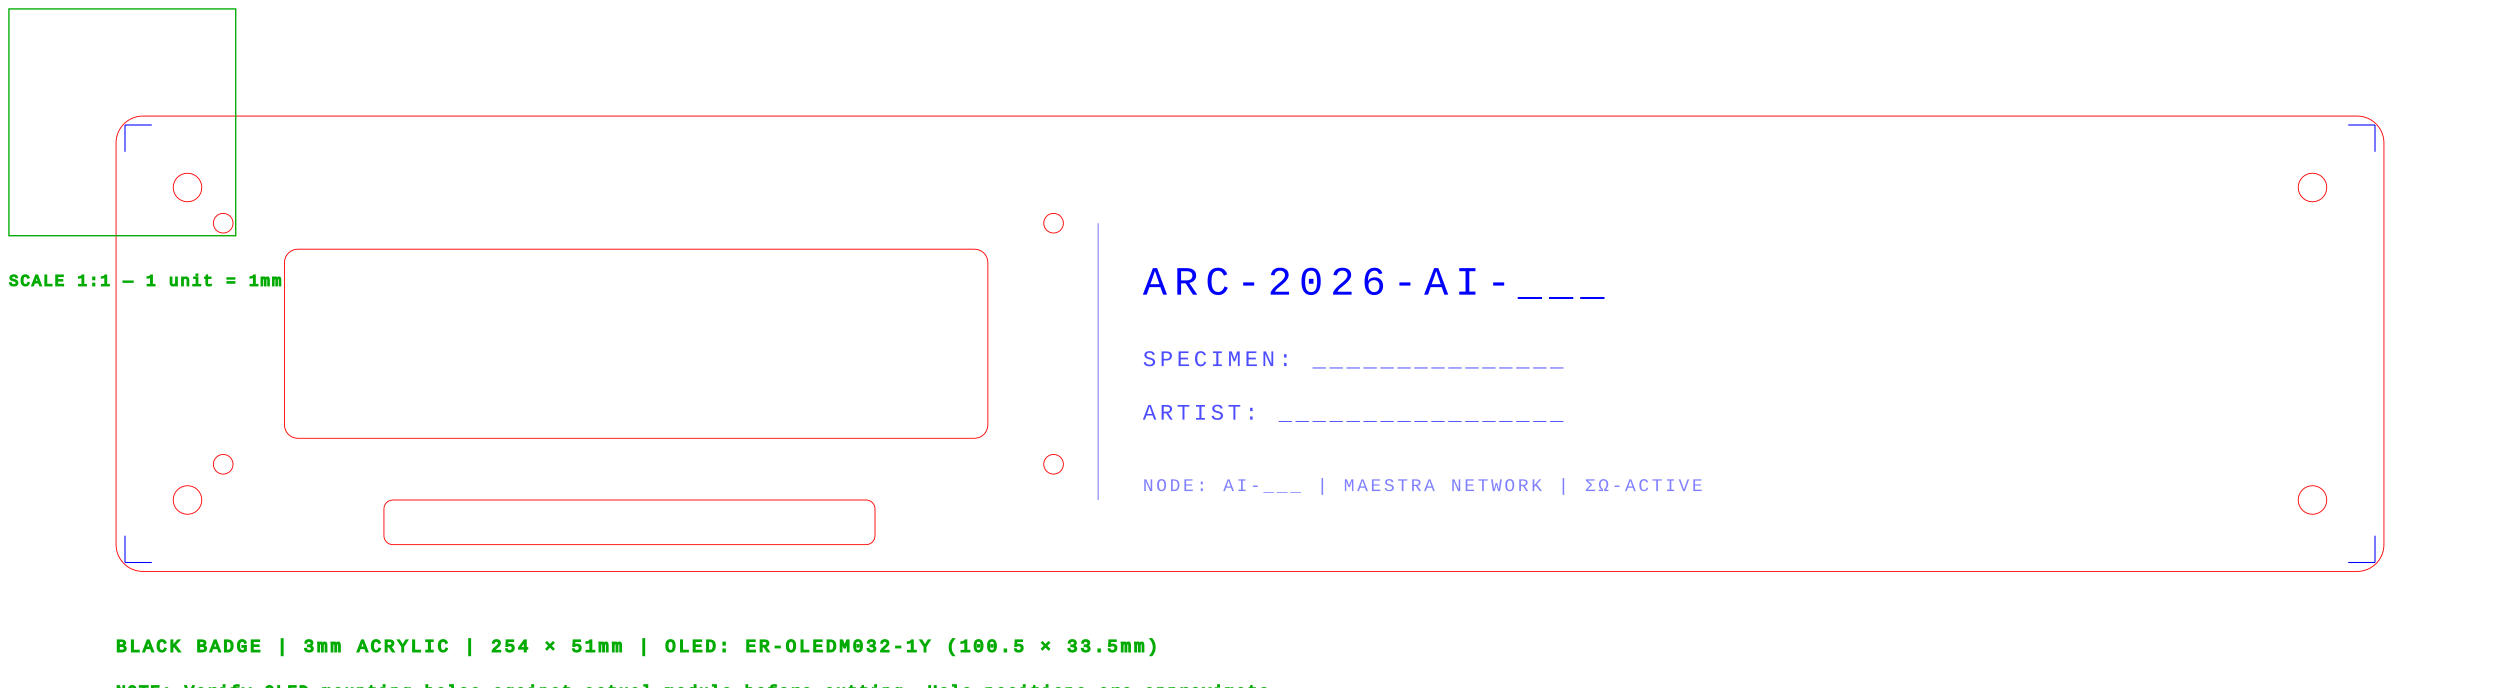
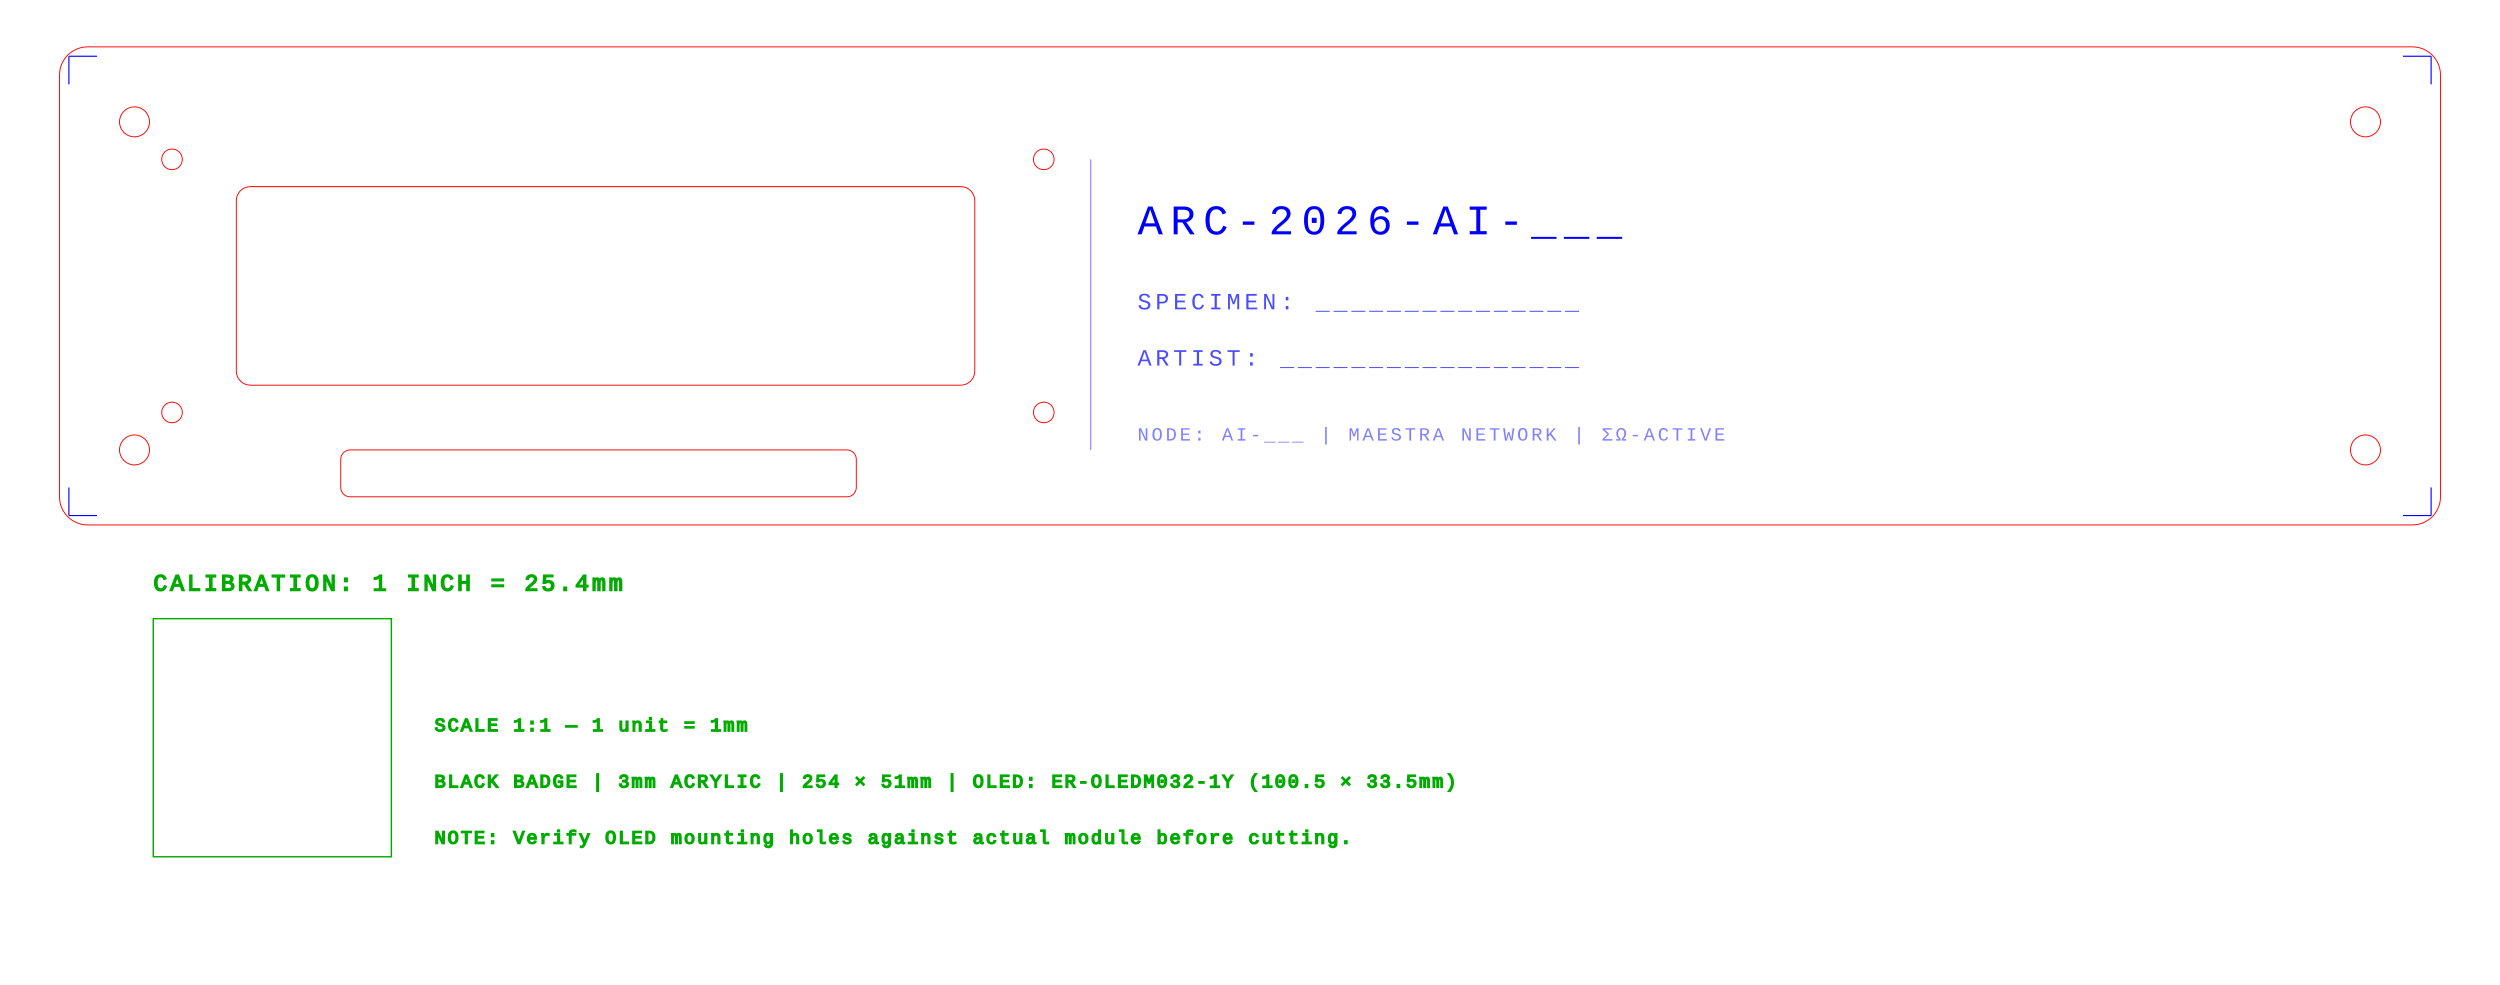
- <svg xmlns="http://www.w3.org/2000/svg" width="280mm" height="77mm" viewBox="-13 -13 280 77" style="background: transparent;">
+ <svg xmlns="http://www.w3.org/2000/svg" width="254mm" height="100mm" viewBox="0 -5 254 105" style="background: transparent;">
  <g id="CUT" fill="none" stroke="#FF0000" stroke-width="0.1">
    <rect x="0" y="0" width="254" height="51" rx="3" ry="3" />
    <rect x="18.86" y="14.91" width="78.78" height="21.18" rx="1.5" />
    <circle cx="12" cy="12" r="1.1" />
    <circle cx="105" cy="12" r="1.1" />
    <circle cx="12" cy="39" r="1.1" />
    <circle cx="105" cy="39" r="1.1" />
    <rect x="30" y="43" width="55" height="5" rx="1" />
    <circle cx="8" cy="8" r="1.6" />
    <circle cx="246" cy="8" r="1.6" />
    <circle cx="8" cy="43" r="1.6" />
    <circle cx="246" cy="43" r="1.6" />
  </g>
  <g id="ETCH-DEEP" fill="#0000FF" stroke="none" font-family="'Courier New', monospace">
    <text x="115" y="20" font-size="4.5" letter-spacing="0.8">ARC-2026-AI-___</text>
    <text x="115" y="28" font-size="2.5" letter-spacing="0.4" opacity="0.7">SPECIMEN: _______________</text>
    <text x="115" y="34" font-size="2.5" letter-spacing="0.4" opacity="0.7">ARTIST: _________________</text>
    <text x="115" y="42" font-size="2" letter-spacing="0.3" opacity="0.5">NODE: AI-___ | MAESTRA NETWORK | ΣΩ-ACTIVE</text>
    <line x1="110" y1="12" x2="110" y2="43" stroke="#0000FF" stroke-width="0.15" opacity="0.4" />
    <line x1="1" y1="4" x2="1" y2="1" stroke="#0000FF" stroke-width="0.12" />
    <line x1="1" y1="1" x2="4" y2="1" stroke="#0000FF" stroke-width="0.12" />
    <line x1="250" y1="1" x2="253" y2="1" stroke="#0000FF" stroke-width="0.12" />
    <line x1="253" y1="1" x2="253" y2="4" stroke="#0000FF" stroke-width="0.12" />
    <line x1="1" y1="47" x2="1" y2="50" stroke="#0000FF" stroke-width="0.12" />
    <line x1="1" y1="50" x2="4" y2="50" stroke="#0000FF" stroke-width="0.12" />
    <line x1="253" y1="47" x2="253" y2="50" stroke="#0000FF" stroke-width="0.12" />
    <line x1="250" y1="50" x2="253" y2="50" stroke="#0000FF" stroke-width="0.12" />
  </g>
  <g fill="none" stroke="#00AA00" stroke-width="0.15" font-family="'Courier New', monospace">
-     <rect x="-12" y="-12" width="25.4" height="25.4" />
-     <text x="-12" y="-14" fill="#00AA00" font-size="2" letter-spacing="0.3">CALIBRATION: 1 INCH = 25.4mm</text>
-     <text x="-12" y="19" fill="#00AA00" font-size="1.8" letter-spacing="0.2">SCALE 1:1 — 1 unit = 1mm</text>
-     <text x="0" y="60" fill="#00AA00" font-size="2" letter-spacing="0.3">BLACK BADGE | 3mm ACRYLIC | 254 × 51mm | OLED: ER-OLEDM032-1Y (100.5 × 33.5mm)</text>
-     <text x="0" y="65" fill="#00AA00" font-size="1.8" letter-spacing="0.2">NOTE: Verify OLED mounting holes against actual module before cutting. Hole positions are approximate.</text>
+     <rect x="10" y="61" width="25.4" height="25.4" />
+     <text x="10" y="58" fill="#00AA00" font-size="2.5" letter-spacing="0.3">CALIBRATION: 1 INCH = 25.4mm</text>
+     <text x="40" y="73" fill="#00AA00" font-size="2" letter-spacing="0.2">SCALE 1:1 — 1 unit = 1mm</text>
+     <text x="40" y="79" fill="#00AA00" font-size="2" letter-spacing="0.2">BLACK BADGE | 3mm ACRYLIC | 254 × 51mm | OLED: ER-OLEDM032-1Y (100.5 × 33.5mm)</text>
+     <text x="40" y="85" fill="#00AA00" font-size="2" letter-spacing="0.2">NOTE: Verify OLED mounting holes against actual module before cutting.</text>
  </g>
</svg>
